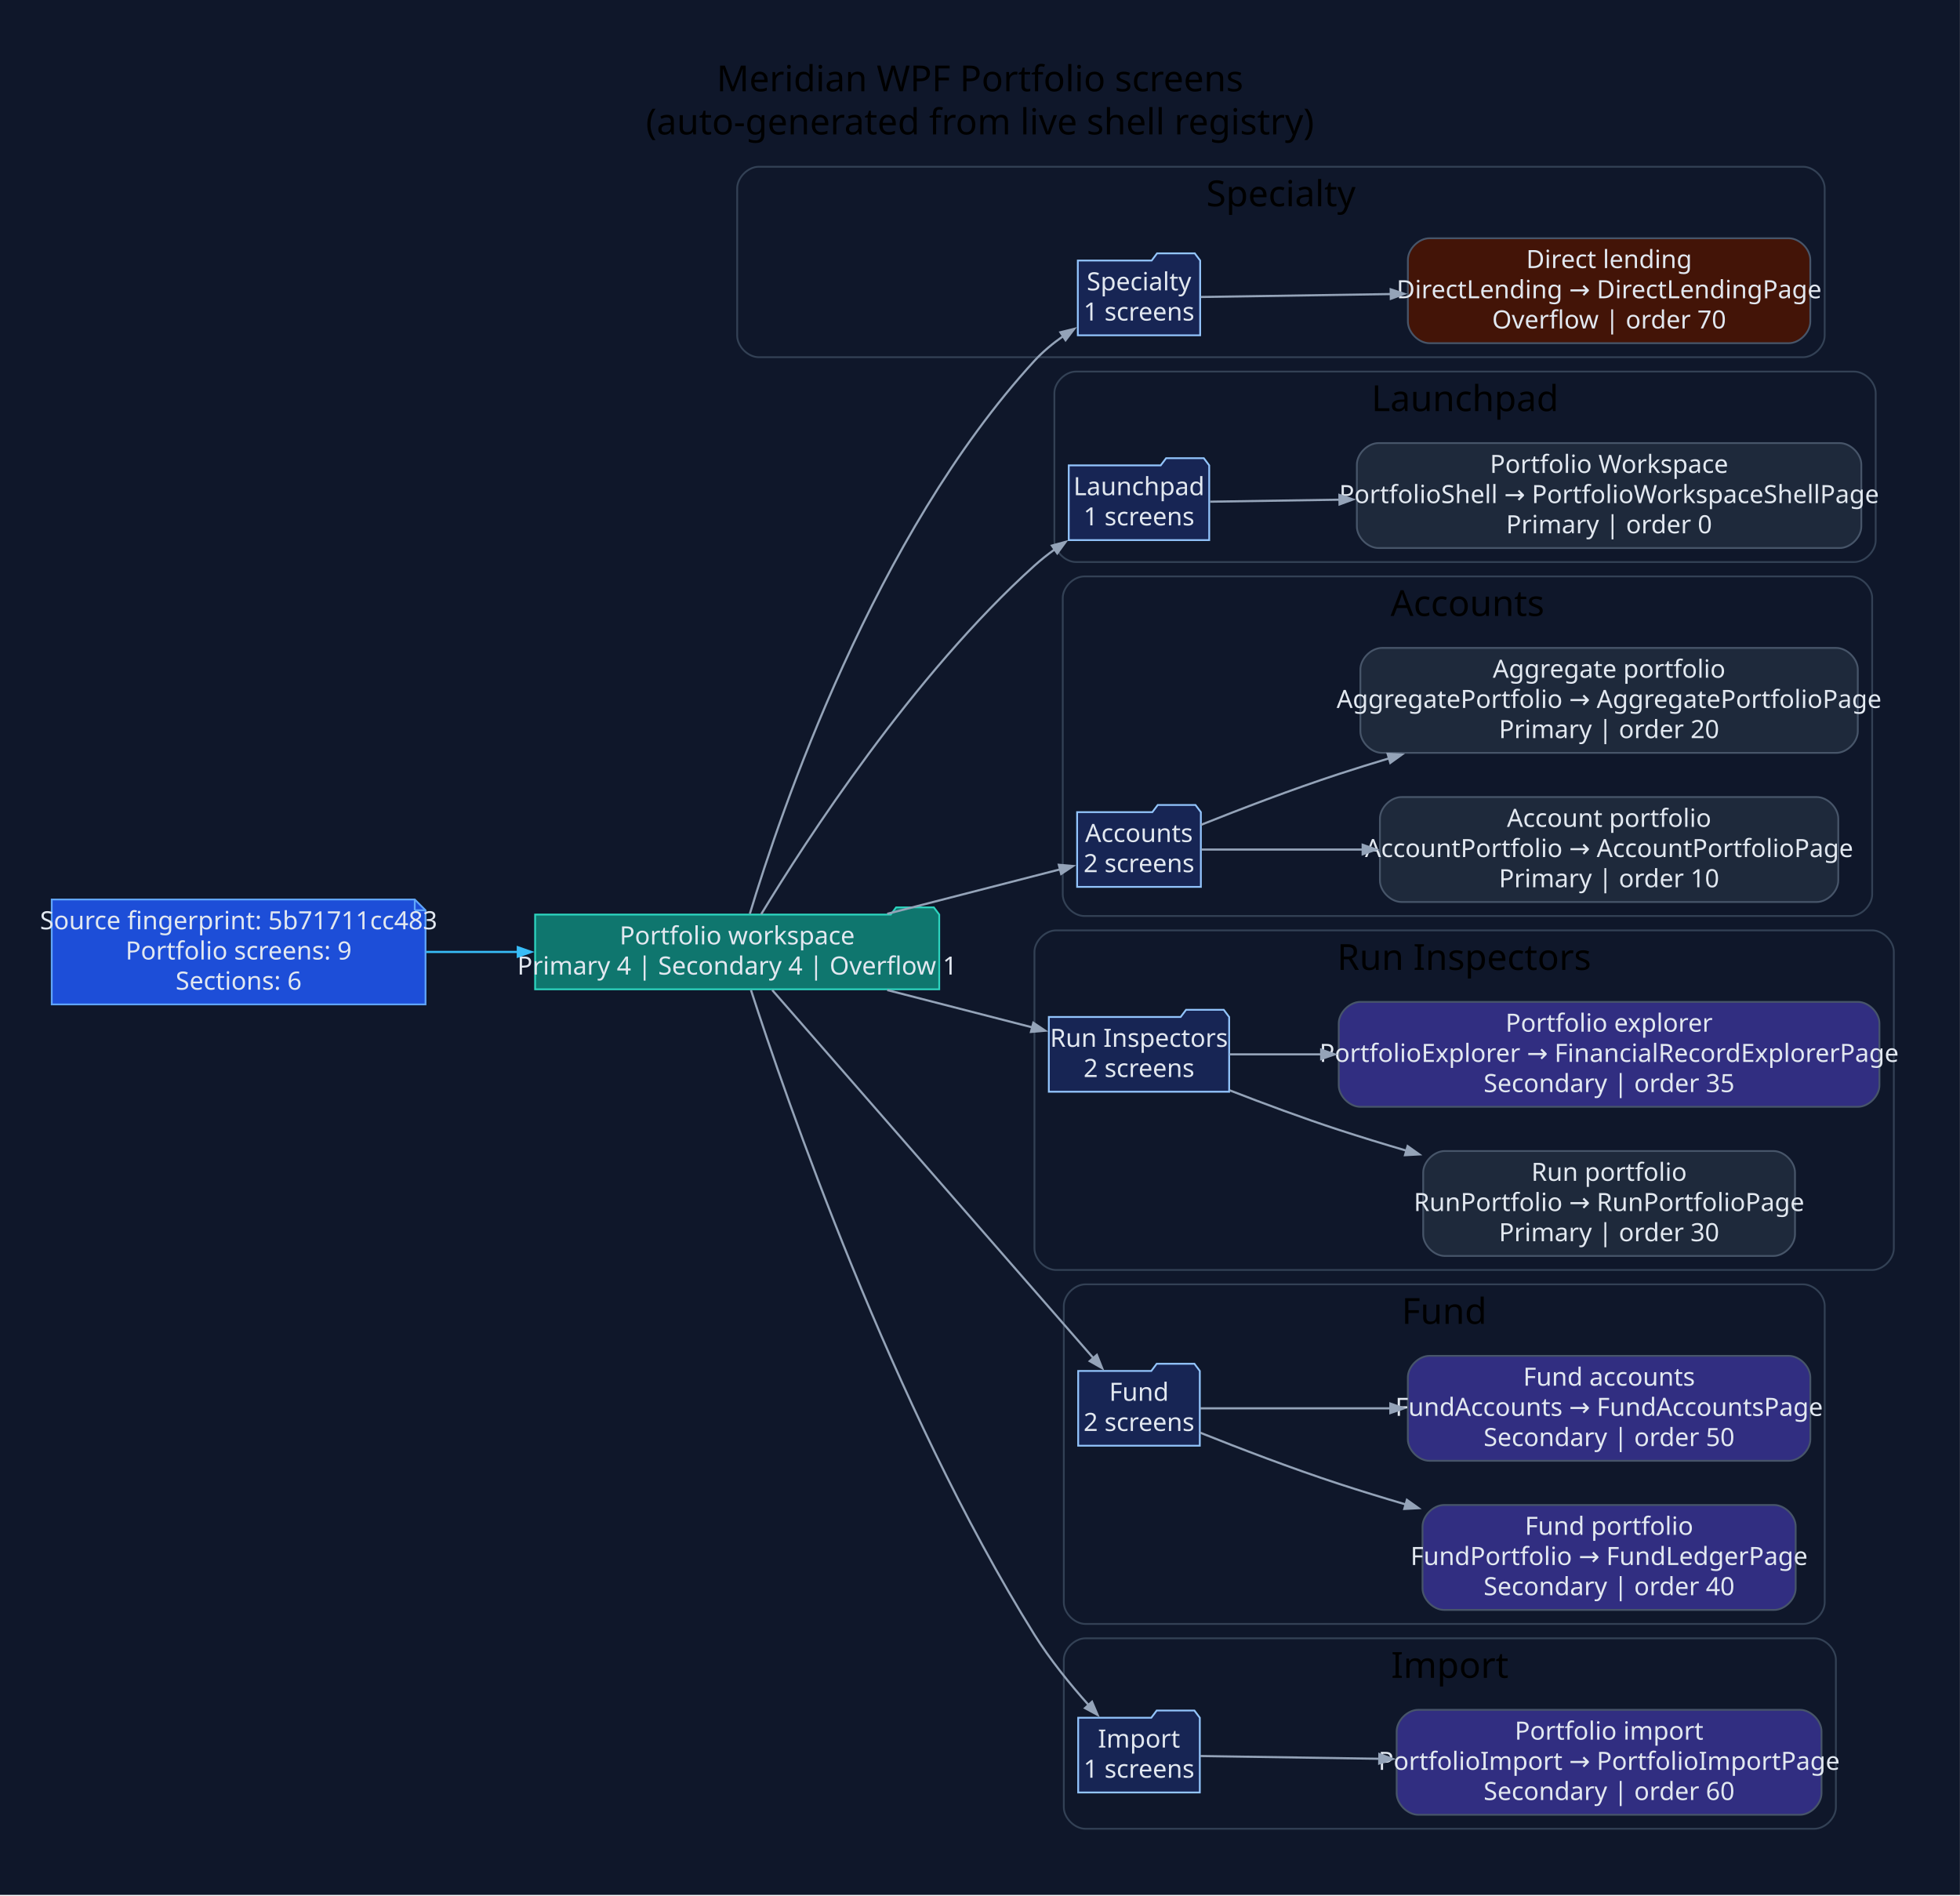
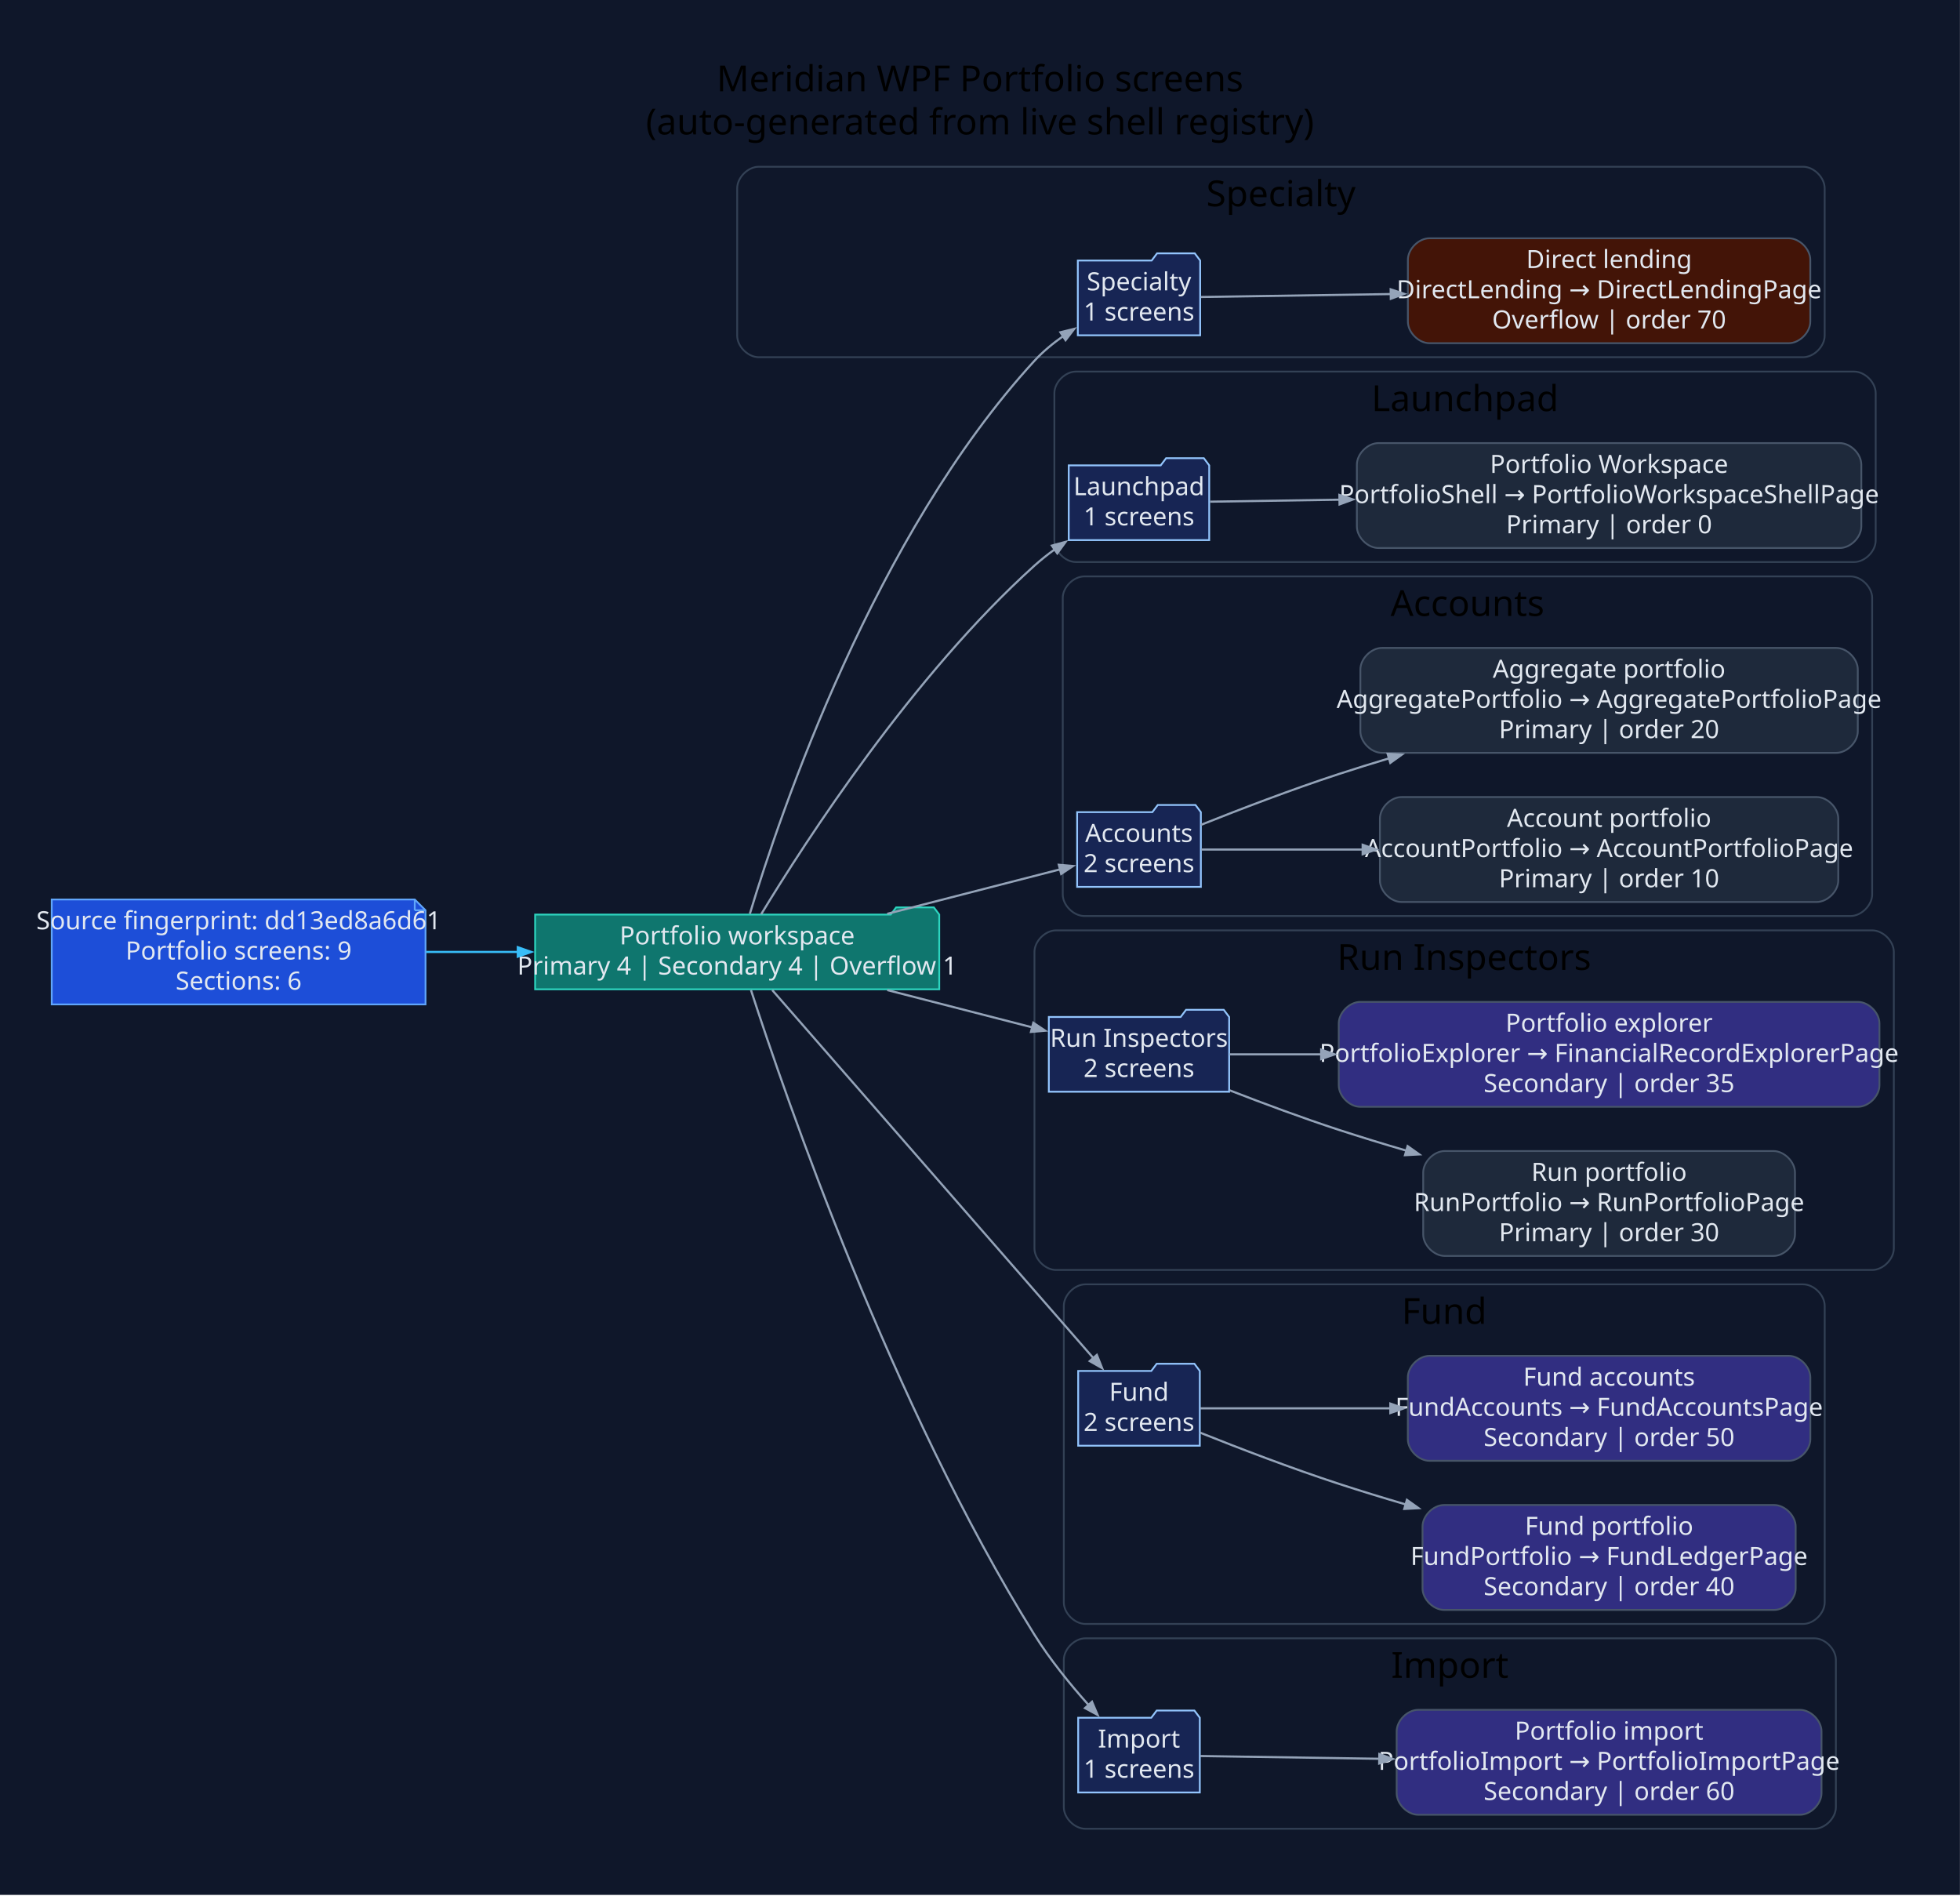
<svg xmlns="http://www.w3.org/2000/svg" width="1091pt" height="1055pt" viewBox="0.00 0.00 1091.00 1055.00">
  <g id="graph0" class="graph" transform="scale(1 1) rotate(0) translate(28.8 1025.8)">
    <polygon fill="#0f172a" stroke="none" points="-28.8,28.8 -28.8,-1025.8 1062.16,-1025.8 1062.16,28.8 -28.8,28.8" />
    <text xml:space="preserve" text-anchor="middle" x="516.68" y="-975" font-family="Segoe UI" font-size="20.00">Meridian WPF Portfolio screens</text>
    <text xml:space="preserve" text-anchor="middle" x="516.68" y="-951" font-family="Segoe UI" font-size="20.00">(auto-generated from live shell registry)</text>
    <g id="clust1" class="cluster">
      <path fill="#0f172a" stroke="#334155" d="M393.54,-827C393.54,-827 974.87,-827 974.87,-827 980.87,-827 986.87,-833 986.87,-839 986.87,-839 986.87,-921 986.87,-921 986.87,-927 980.87,-933 974.87,-933 974.87,-933 393.54,-933 393.54,-933 387.54,-933 381.54,-927 381.54,-921 381.54,-921 381.54,-839 381.54,-839 381.54,-833 387.54,-827 393.54,-827" />
      <text xml:space="preserve" text-anchor="middle" x="684.2" y="-911" font-family="Segoe UI" font-size="20.00">Specialty</text>
    </g>
    <g id="clust2" class="cluster">
      <path fill="#0f172a" stroke="#334155" d="M570.1,-713C570.1,-713 1003.27,-713 1003.27,-713 1009.27,-713 1015.27,-719 1015.27,-725 1015.27,-725 1015.27,-807 1015.27,-807 1015.27,-813 1009.27,-819 1003.27,-819 1003.27,-819 570.1,-819 570.1,-819 564.1,-819 558.1,-813 558.1,-807 558.1,-807 558.1,-725 558.1,-725 558.1,-719 564.1,-713 570.1,-713" />
      <text xml:space="preserve" text-anchor="middle" x="786.69" y="-797" font-family="Segoe UI" font-size="20.00">Launchpad</text>
    </g>
    <g id="clust3" class="cluster">
      <path fill="#0f172a" stroke="#334155" d="M574.76,-516C574.76,-516 1001.31,-516 1001.31,-516 1007.31,-516 1013.31,-522 1013.31,-528 1013.31,-528 1013.31,-693 1013.31,-693 1013.31,-699 1007.31,-705 1001.31,-705 1001.31,-705 574.76,-705 574.76,-705 568.76,-705 562.76,-699 562.76,-693 562.76,-693 562.76,-528 562.76,-528 562.76,-522 568.76,-516 574.76,-516" />
      <text xml:space="preserve" text-anchor="middle" x="788.04" y="-683" font-family="Segoe UI" font-size="20.00">Accounts</text>
    </g>
    <g id="clust4" class="cluster">
      <path fill="#0f172a" stroke="#334155" d="M559.01,-319C559.01,-319 1013.36,-319 1013.36,-319 1019.36,-319 1025.36,-325 1025.36,-331 1025.36,-331 1025.36,-496 1025.36,-496 1025.36,-502 1019.36,-508 1013.36,-508 1013.36,-508 559.01,-508 559.01,-508 553.01,-508 547.01,-502 547.01,-496 547.01,-496 547.01,-331 547.01,-331 547.01,-325 553.01,-319 559.01,-319" />
      <text xml:space="preserve" text-anchor="middle" x="786.19" y="-486" font-family="Segoe UI" font-size="20.00">Run Inspectors</text>
    </g>
    <g id="clust5" class="cluster">
      <path fill="#0f172a" stroke="#334155" d="M575.35,-122C575.35,-122 974.89,-122 974.89,-122 980.89,-122 986.89,-128 986.89,-134 986.89,-134 986.89,-299 986.89,-299 986.89,-305 980.89,-311 974.89,-311 974.89,-311 575.35,-311 575.35,-311 569.35,-311 563.35,-305 563.35,-299 563.35,-299 563.35,-134 563.35,-134 563.35,-128 569.35,-122 575.35,-122" />
      <text xml:space="preserve" text-anchor="middle" x="775.12" y="-289" font-family="Segoe UI" font-size="20.00">Fund</text>
    </g>
    <g id="clust6" class="cluster">
      <path fill="#0f172a" stroke="#334155" d="M575.35,-8C575.35,-8 981.11,-8 981.11,-8 987.11,-8 993.11,-14 993.11,-20 993.11,-20 993.11,-102 993.11,-102 993.11,-108 987.11,-114 981.11,-114 981.11,-114 575.35,-114 575.35,-114 569.35,-114 563.35,-108 563.35,-102 563.35,-102 563.35,-20 563.35,-20 563.35,-14 569.35,-8 575.35,-8" />
      <text xml:space="preserve" text-anchor="middle" x="778.23" y="-92" font-family="Segoe UI" font-size="20.00">Import</text>
    </g>
    <g id="node1" class="node">
      <polygon fill="#1d4ed8" stroke="#60a5fa" points="202.06,-525.2 0,-525.2 0,-466.8 208.06,-466.8 208.06,-519.2 202.06,-525.2" />
      <polyline fill="none" stroke="#60a5fa" points="202.06,-525.2 202.06,-519.2" />
      <polyline fill="none" stroke="#60a5fa" points="208.06,-519.2 202.06,-519.2" />
-       <text xml:space="preserve" text-anchor="middle" x="104.03" y="-508.6" font-family="Segoe UI" font-size="14.00" fill="#e2e8f0">Source fingerprint: 5b71711cc483</text>
+       <text xml:space="preserve" text-anchor="middle" x="104.03" y="-508.6" font-family="Segoe UI" font-size="14.00" fill="#e2e8f0">Source fingerprint: dd13ed8a6d61</text>
      <text xml:space="preserve" text-anchor="middle" x="104.03" y="-491.8" font-family="Segoe UI" font-size="14.00" fill="#e2e8f0">Portfolio screens: 9</text>
      <text xml:space="preserve" text-anchor="middle" x="104.03" y="-475" font-family="Segoe UI" font-size="14.00" fill="#e2e8f0">Sections: 6</text>
    </g>
    <g id="node2" class="node">
      <polygon fill="#0f766e" stroke="#2dd4bf" points="494.01,-516.8 491.01,-520.8 470.01,-520.8 467.01,-516.8 269.06,-516.8 269.06,-475.2 494.01,-475.2 494.01,-516.8" />
      <text xml:space="preserve" text-anchor="middle" x="381.54" y="-500.2" font-family="Segoe UI" font-size="14.00" fill="#e2e8f0">Portfolio workspace</text>
      <text xml:space="preserve" text-anchor="middle" x="381.54" y="-483.4" font-family="Segoe UI" font-size="14.00" fill="#e2e8f0">Primary 4 | Secondary 4 | Overflow 1</text>
    </g>
    <g id="edge1" class="edge">
      <path fill="none" stroke="#38bdf8" stroke-width="1.2" d="M208.4,-496C225.18,-496 242.68,-496 259.82,-496" />
      <polygon fill="#38bdf8" stroke="#38bdf8" stroke-width="1.2" points="259.43,-498.63 266.93,-496 259.43,-493.38 259.43,-498.63" />
    </g>
    <g id="node3" class="node">
      <polygon fill="#172554" stroke="#93c5fd" points="639.25,-880.8 636.25,-884.8 615.25,-884.8 612.25,-880.8 571.15,-880.8 571.15,-839.2 639.25,-839.2 639.25,-880.8" />
      <text xml:space="preserve" text-anchor="middle" x="605.2" y="-864.2" font-family="Segoe UI" font-size="14.00" fill="#e2e8f0">Specialty</text>
      <text xml:space="preserve" text-anchor="middle" x="605.2" y="-847.4" font-family="Segoe UI" font-size="14.00" fill="#e2e8f0">1 screens</text>
    </g>
    <g id="edge2" class="edge">
      <path fill="none" stroke="#94a3b8" stroke-width="1.2" d="M388.6,-517.25C405.51,-573.36 457.84,-727.85 547.01,-825 551.71,-830.13 557.34,-834.77 563.2,-838.87" />
      <polygon fill="#94a3b8" stroke="#94a3b8" stroke-width="1.2" points="561.46,-840.87 569.17,-842.78 564.33,-836.47 561.46,-840.87" />
    </g>
    <g id="node5" class="node">
      <polygon fill="#172554" stroke="#93c5fd" points="644.29,-766.8 641.29,-770.8 620.29,-770.8 617.29,-766.8 566.1,-766.8 566.1,-725.2 644.29,-725.2 644.29,-766.8" />
      <text xml:space="preserve" text-anchor="middle" x="605.2" y="-750.2" font-family="Segoe UI" font-size="14.00" fill="#e2e8f0">Launchpad</text>
      <text xml:space="preserve" text-anchor="middle" x="605.2" y="-733.4" font-family="Segoe UI" font-size="14.00" fill="#e2e8f0">1 screens</text>
    </g>
    <g id="edge4" class="edge">
      <path fill="none" stroke="#94a3b8" stroke-width="1.2" d="M394.89,-516.98C419.75,-557.97 479.28,-649.96 547.01,-711 550.49,-714.13 554.28,-717.15 558.21,-720" />
      <polygon fill="#94a3b8" stroke="#94a3b8" stroke-width="1.2" points="556.72,-722.16 564.39,-724.25 559.7,-717.84 556.72,-722.16" />
    </g>
    <g id="node7" class="node">
      <polygon fill="#172554" stroke="#93c5fd" points="639.64,-573.8 636.64,-577.8 615.64,-577.8 612.64,-573.8 570.76,-573.8 570.76,-532.2 639.64,-532.2 639.64,-573.8" />
      <text xml:space="preserve" text-anchor="middle" x="605.2" y="-557.2" font-family="Segoe UI" font-size="14.00" fill="#e2e8f0">Accounts</text>
      <text xml:space="preserve" text-anchor="middle" x="605.2" y="-540.4" font-family="Segoe UI" font-size="14.00" fill="#e2e8f0">2 screens</text>
    </g>
    <g id="edge6" class="edge">
      <path fill="none" stroke="#94a3b8" stroke-width="1.2" d="M465.07,-517.22C497.81,-525.64 534.07,-534.97 561.37,-541.99" />
      <polygon fill="#94a3b8" stroke="#94a3b8" stroke-width="1.2" points="560.58,-544.5 568.5,-543.82 561.89,-539.41 560.58,-544.5" />
    </g>
    <g id="node10" class="node">
      <polygon fill="#172554" stroke="#93c5fd" points="655.39,-459.8 652.39,-463.8 631.39,-463.8 628.39,-459.8 555.01,-459.8 555.01,-418.2 655.39,-418.2 655.39,-459.8" />
      <text xml:space="preserve" text-anchor="middle" x="605.2" y="-443.2" font-family="Segoe UI" font-size="14.00" fill="#e2e8f0">Run Inspectors</text>
      <text xml:space="preserve" text-anchor="middle" x="605.2" y="-426.4" font-family="Segoe UI" font-size="14.00" fill="#e2e8f0">2 screens</text>
    </g>
    <g id="edge9" class="edge">
      <path fill="none" stroke="#94a3b8" stroke-width="1.2" d="M465.07,-474.78C491.93,-467.87 521.17,-460.35 545.87,-454" />
      <polygon fill="#94a3b8" stroke="#94a3b8" stroke-width="1.2" points="546.39,-456.58 553,-452.17 545.08,-451.49 546.39,-456.58" />
    </g>
    <g id="node13" class="node">
      <polygon fill="#172554" stroke="#93c5fd" points="639.05,-262.8 636.05,-266.8 615.05,-266.8 612.05,-262.8 571.35,-262.8 571.35,-221.2 639.05,-221.2 639.05,-262.8" />
      <text xml:space="preserve" text-anchor="middle" x="605.2" y="-246.2" font-family="Segoe UI" font-size="14.00" fill="#e2e8f0">Fund</text>
      <text xml:space="preserve" text-anchor="middle" x="605.2" y="-229.4" font-family="Segoe UI" font-size="14.00" fill="#e2e8f0">2 screens</text>
    </g>
    <g id="edge12" class="edge">
      <path fill="none" stroke="#94a3b8" stroke-width="1.2" d="M401.05,-474.78C441,-429 535.27,-320.98 579.93,-269.81" />
      <polygon fill="#94a3b8" stroke="#94a3b8" stroke-width="1.2" points="581.74,-271.73 584.69,-264.35 577.79,-268.27 581.74,-271.73" />
    </g>
    <g id="node16" class="node">
      <polygon fill="#172554" stroke="#93c5fd" points="639.05,-69.8 636.05,-73.8 615.05,-73.8 612.05,-69.8 571.35,-69.8 571.35,-28.2 639.05,-28.2 639.05,-69.8" />
      <text xml:space="preserve" text-anchor="middle" x="605.2" y="-53.2" font-family="Segoe UI" font-size="14.00" fill="#e2e8f0">Import</text>
      <text xml:space="preserve" text-anchor="middle" x="605.2" y="-36.4" font-family="Segoe UI" font-size="14.00" fill="#e2e8f0">1 screens</text>
    </g>
    <g id="edge15" class="edge">
      <path fill="none" stroke="#94a3b8" stroke-width="1.2" d="M389.23,-474.74C408.48,-415.27 467.71,-243.19 547.01,-116 555.59,-102.24 566.87,-88.39 577.14,-76.88" />
      <polygon fill="#94a3b8" stroke="#94a3b8" stroke-width="1.2" points="579.04,-78.7 582.15,-71.38 575.16,-75.16 579.04,-78.7" />
    </g>
    <g id="node4" class="node">
      <path fill="#431407" stroke="#475569" d="M966.87,-893.2C966.87,-893.2 766.88,-893.2 766.88,-893.2 760.88,-893.2 754.88,-887.2 754.88,-881.2 754.88,-881.2 754.88,-846.8 754.88,-846.8 754.88,-840.8 760.88,-834.8 766.88,-834.8 766.88,-834.8 966.87,-834.8 966.87,-834.8 972.87,-834.8 978.87,-840.8 978.87,-846.8 978.87,-846.8 978.87,-881.2 978.87,-881.2 978.87,-887.2 972.87,-893.2 966.87,-893.2" />
      <text xml:space="preserve" text-anchor="middle" x="866.87" y="-876.6" font-family="Segoe UI" font-size="14.00" fill="#e2e8f0">Direct lending</text>
      <text xml:space="preserve" text-anchor="middle" x="866.87" y="-859.8" font-family="Segoe UI" font-size="14.00" fill="#e2e8f0">DirectLending → DirectLendingPage</text>
      <text xml:space="preserve" text-anchor="middle" x="866.87" y="-843" font-family="Segoe UI" font-size="14.00" fill="#e2e8f0">Overflow | order 70</text>
    </g>
    <g id="edge3" class="edge">
      <path fill="none" stroke="#94a3b8" stroke-width="1.2" d="M639.61,-860.51C666.69,-860.93 706.58,-861.55 745.36,-862.14" />
      <polygon fill="#94a3b8" stroke="#94a3b8" stroke-width="1.2" points="745.3,-864.77 752.84,-862.26 745.38,-859.52 745.3,-864.77" />
    </g>
    <g id="node6" class="node">
      <path fill="#1e293b" stroke="#475569" d="M995.27,-779.2C995.27,-779.2 738.48,-779.2 738.48,-779.2 732.48,-779.2 726.48,-773.2 726.48,-767.2 726.48,-767.2 726.48,-732.8 726.48,-732.8 726.48,-726.8 732.48,-720.8 738.48,-720.8 738.48,-720.8 995.27,-720.8 995.27,-720.8 1001.27,-720.8 1007.27,-726.8 1007.27,-732.8 1007.27,-732.8 1007.27,-767.2 1007.27,-767.2 1007.27,-773.2 1001.27,-779.2 995.27,-779.2" />
      <text xml:space="preserve" text-anchor="middle" x="866.87" y="-762.6" font-family="Segoe UI" font-size="14.00" fill="#e2e8f0">Portfolio Workspace</text>
      <text xml:space="preserve" text-anchor="middle" x="866.87" y="-745.8" font-family="Segoe UI" font-size="14.00" fill="#e2e8f0">PortfolioShell → PortfolioWorkspaceShellPage</text>
      <text xml:space="preserve" text-anchor="middle" x="866.87" y="-729" font-family="Segoe UI" font-size="14.00" fill="#e2e8f0">Primary | order 0</text>
    </g>
    <g id="edge5" class="edge">
      <path fill="none" stroke="#94a3b8" stroke-width="1.2" d="M644.79,-746.59C664.66,-746.9 690.29,-747.3 717.01,-747.71" />
      <polygon fill="#94a3b8" stroke="#94a3b8" stroke-width="1.2" points="716.76,-750.33 724.3,-747.82 716.84,-745.08 716.76,-750.33" />
    </g>
    <g id="node8" class="node">
      <path fill="#1e293b" stroke="#475569" d="M982.44,-582.2C982.44,-582.2 751.31,-582.2 751.31,-582.2 745.31,-582.2 739.31,-576.2 739.31,-570.2 739.31,-570.2 739.31,-535.8 739.31,-535.8 739.31,-529.8 745.31,-523.8 751.31,-523.8 751.31,-523.8 982.44,-523.8 982.44,-523.8 988.44,-523.8 994.44,-529.8 994.44,-535.8 994.44,-535.8 994.44,-570.2 994.44,-570.2 994.44,-576.2 988.44,-582.2 982.44,-582.2" />
      <text xml:space="preserve" text-anchor="middle" x="866.87" y="-565.6" font-family="Segoe UI" font-size="14.00" fill="#e2e8f0">Account portfolio</text>
      <text xml:space="preserve" text-anchor="middle" x="866.87" y="-548.8" font-family="Segoe UI" font-size="14.00" fill="#e2e8f0">AccountPortfolio → AccountPortfolioPage</text>
      <text xml:space="preserve" text-anchor="middle" x="866.87" y="-532" font-family="Segoe UI" font-size="14.00" fill="#e2e8f0">Primary | order 10</text>
    </g>
    <g id="edge7" class="edge">
      <path fill="none" stroke="#94a3b8" stroke-width="1.2" d="M639.88,-553C663.37,-553 696.42,-553 730.01,-553" />
      <polygon fill="#94a3b8" stroke="#94a3b8" stroke-width="1.2" points="729.71,-555.63 737.21,-553 729.71,-550.38 729.71,-555.63" />
    </g>
    <g id="node9" class="node">
      <path fill="#1e293b" stroke="#475569" d="M993.31,-665.2C993.31,-665.2 740.43,-665.2 740.43,-665.2 734.43,-665.2 728.43,-659.2 728.43,-653.2 728.43,-653.2 728.43,-618.8 728.43,-618.8 728.43,-612.8 734.43,-606.8 740.43,-606.8 740.43,-606.8 993.31,-606.8 993.31,-606.8 999.31,-606.8 1005.31,-612.8 1005.31,-618.8 1005.31,-618.8 1005.31,-653.2 1005.31,-653.2 1005.31,-659.2 999.31,-665.2 993.31,-665.2" />
      <text xml:space="preserve" text-anchor="middle" x="866.87" y="-648.6" font-family="Segoe UI" font-size="14.00" fill="#e2e8f0">Aggregate portfolio</text>
      <text xml:space="preserve" text-anchor="middle" x="866.87" y="-631.8" font-family="Segoe UI" font-size="14.00" fill="#e2e8f0">AggregatePortfolio → AggregatePortfolioPage</text>
      <text xml:space="preserve" text-anchor="middle" x="866.87" y="-615" font-family="Segoe UI" font-size="14.00" fill="#e2e8f0">Primary | order 20</text>
    </g>
    <g id="edge8" class="edge">
      <path fill="none" stroke="#94a3b8" stroke-width="1.2" d="M639.65,-566.72C661.34,-575.37 690.31,-586.48 716.39,-595 725.49,-597.98 734.96,-600.92 744.5,-603.78" />
      <polygon fill="#94a3b8" stroke="#94a3b8" stroke-width="1.2" points="743.61,-606.25 751.55,-605.86 745.1,-601.22 743.61,-606.25" />
    </g>
    <g id="node11" class="node">
      <path fill="#1e293b" stroke="#475569" d="M958.35,-385.2C958.35,-385.2 775.4,-385.2 775.4,-385.2 769.4,-385.2 763.4,-379.2 763.4,-373.2 763.4,-373.2 763.4,-338.8 763.4,-338.8 763.4,-332.8 769.4,-326.8 775.4,-326.8 775.4,-326.8 958.35,-326.8 958.35,-326.8 964.35,-326.8 970.35,-332.8 970.35,-338.8 970.35,-338.8 970.35,-373.2 970.35,-373.2 970.35,-379.2 964.35,-385.2 958.35,-385.2" />
      <text xml:space="preserve" text-anchor="middle" x="866.87" y="-368.6" font-family="Segoe UI" font-size="14.00" fill="#e2e8f0">Run portfolio</text>
      <text xml:space="preserve" text-anchor="middle" x="866.87" y="-351.8" font-family="Segoe UI" font-size="14.00" fill="#e2e8f0">RunPortfolio → RunPortfolioPage</text>
      <text xml:space="preserve" text-anchor="middle" x="866.87" y="-335" font-family="Segoe UI" font-size="14.00" fill="#e2e8f0">Primary | order 30</text>
    </g>
    <g id="edge10" class="edge">
      <path fill="none" stroke="#94a3b8" stroke-width="1.2" d="M655.75,-418.95C674.59,-411.63 696.34,-403.55 716.39,-397 728.54,-393.03 741.34,-389.11 754.12,-385.38" />
      <polygon fill="#94a3b8" stroke="#94a3b8" stroke-width="1.2" points="754.74,-387.93 761.21,-383.33 753.28,-382.89 754.74,-387.93" />
    </g>
    <g id="node12" class="node">
      <path fill="#312e81" stroke="#475569" d="M1005.36,-468.2C1005.36,-468.2 728.39,-468.2 728.39,-468.2 722.39,-468.2 716.39,-462.2 716.39,-456.2 716.39,-456.2 716.39,-421.8 716.39,-421.8 716.39,-415.8 722.39,-409.8 728.39,-409.8 728.39,-409.8 1005.36,-409.8 1005.36,-409.8 1011.36,-409.8 1017.36,-415.8 1017.36,-421.8 1017.36,-421.8 1017.36,-456.2 1017.36,-456.2 1017.36,-462.2 1011.36,-468.2 1005.36,-468.2" />
      <text xml:space="preserve" text-anchor="middle" x="866.87" y="-451.6" font-family="Segoe UI" font-size="14.00" fill="#e2e8f0">Portfolio explorer</text>
      <text xml:space="preserve" text-anchor="middle" x="866.87" y="-434.8" font-family="Segoe UI" font-size="14.00" fill="#e2e8f0">PortfolioExplorer → FinancialRecordExplorerPage</text>
      <text xml:space="preserve" text-anchor="middle" x="866.87" y="-418" font-family="Segoe UI" font-size="14.00" fill="#e2e8f0">Secondary | order 35</text>
    </g>
    <g id="edge11" class="edge">
      <path fill="none" stroke="#94a3b8" stroke-width="1.2" d="M655.65,-439C670.83,-439 688.42,-439 706.84,-439" />
      <polygon fill="#94a3b8" stroke="#94a3b8" stroke-width="1.2" points="706.62,-441.63 714.12,-439 706.62,-436.38 706.62,-441.63" />
    </g>
    <g id="node14" class="node">
      <path fill="#312e81" stroke="#475569" d="M958.73,-188.2C958.73,-188.2 775.02,-188.2 775.02,-188.2 769.02,-188.2 763.02,-182.2 763.02,-176.2 763.02,-176.2 763.02,-141.8 763.02,-141.8 763.02,-135.8 769.02,-129.8 775.02,-129.8 775.02,-129.8 958.73,-129.8 958.73,-129.8 964.73,-129.8 970.73,-135.8 970.73,-141.8 970.73,-141.8 970.73,-176.2 970.73,-176.2 970.73,-182.2 964.73,-188.2 958.73,-188.2" />
      <text xml:space="preserve" text-anchor="middle" x="866.87" y="-171.6" font-family="Segoe UI" font-size="14.00" fill="#e2e8f0">Fund portfolio</text>
      <text xml:space="preserve" text-anchor="middle" x="866.87" y="-154.8" font-family="Segoe UI" font-size="14.00" fill="#e2e8f0">FundPortfolio → FundLedgerPage</text>
      <text xml:space="preserve" text-anchor="middle" x="866.87" y="-138" font-family="Segoe UI" font-size="14.00" fill="#e2e8f0">Secondary | order 40</text>
    </g>
    <g id="edge13" class="edge">
      <path fill="none" stroke="#94a3b8" stroke-width="1.2" d="M639.17,-228.48C660.91,-219.8 690.12,-208.59 716.39,-200 728.44,-196.06 741.12,-192.18 753.79,-188.47" />
      <polygon fill="#94a3b8" stroke="#94a3b8" stroke-width="1.2" points="754.34,-191.05 760.81,-186.44 752.87,-186.01 754.34,-191.05" />
    </g>
    <g id="node15" class="node">
      <path fill="#312e81" stroke="#475569" d="M966.89,-271.2C966.89,-271.2 766.85,-271.2 766.85,-271.2 760.85,-271.2 754.85,-265.2 754.85,-259.2 754.85,-259.2 754.85,-224.8 754.85,-224.8 754.85,-218.8 760.85,-212.8 766.85,-212.8 766.85,-212.8 966.89,-212.8 966.89,-212.8 972.89,-212.8 978.89,-218.8 978.89,-224.8 978.89,-224.8 978.89,-259.2 978.89,-259.2 978.89,-265.2 972.89,-271.2 966.89,-271.2" />
      <text xml:space="preserve" text-anchor="middle" x="866.87" y="-254.6" font-family="Segoe UI" font-size="14.00" fill="#e2e8f0">Fund accounts</text>
      <text xml:space="preserve" text-anchor="middle" x="866.87" y="-237.8" font-family="Segoe UI" font-size="14.00" fill="#e2e8f0">FundAccounts → FundAccountsPage</text>
      <text xml:space="preserve" text-anchor="middle" x="866.87" y="-221" font-family="Segoe UI" font-size="14.00" fill="#e2e8f0">Secondary | order 50</text>
    </g>
    <g id="edge14" class="edge">
      <path fill="none" stroke="#94a3b8" stroke-width="1.2" d="M639.35,-242C666.37,-242 706.29,-242 745.12,-242" />
      <polygon fill="#94a3b8" stroke="#94a3b8" stroke-width="1.2" points="745.12,-244.63 752.62,-242 745.12,-239.38 745.12,-244.63" />
    </g>
    <g id="node17" class="node">
      <path fill="#312e81" stroke="#475569" d="M973.11,-74.2C973.11,-74.2 760.63,-74.2 760.63,-74.2 754.63,-74.2 748.63,-68.2 748.63,-62.2 748.63,-62.2 748.63,-27.8 748.63,-27.8 748.63,-21.8 754.63,-15.8 760.63,-15.8 760.63,-15.8 973.11,-15.8 973.11,-15.8 979.11,-15.8 985.11,-21.8 985.11,-27.8 985.11,-27.8 985.11,-62.2 985.11,-62.2 985.11,-68.2 979.11,-74.2 973.11,-74.2" />
      <text xml:space="preserve" text-anchor="middle" x="866.87" y="-57.6" font-family="Segoe UI" font-size="14.00" fill="#e2e8f0">Portfolio import</text>
      <text xml:space="preserve" text-anchor="middle" x="866.87" y="-40.8" font-family="Segoe UI" font-size="14.00" fill="#e2e8f0">PortfolioImport → PortfolioImportPage</text>
      <text xml:space="preserve" text-anchor="middle" x="866.87" y="-24" font-family="Segoe UI" font-size="14.00" fill="#e2e8f0">Secondary | order 60</text>
    </g>
    <g id="edge16" class="edge">
      <path fill="none" stroke="#94a3b8" stroke-width="1.2" d="M639.35,-48.49C665.05,-48.09 702.4,-47.52 739.39,-46.95" />
      <polygon fill="#94a3b8" stroke="#94a3b8" stroke-width="1.2" points="739,-49.58 746.45,-46.84 738.91,-44.33 739,-49.58" />
    </g>
  </g>
</svg>
